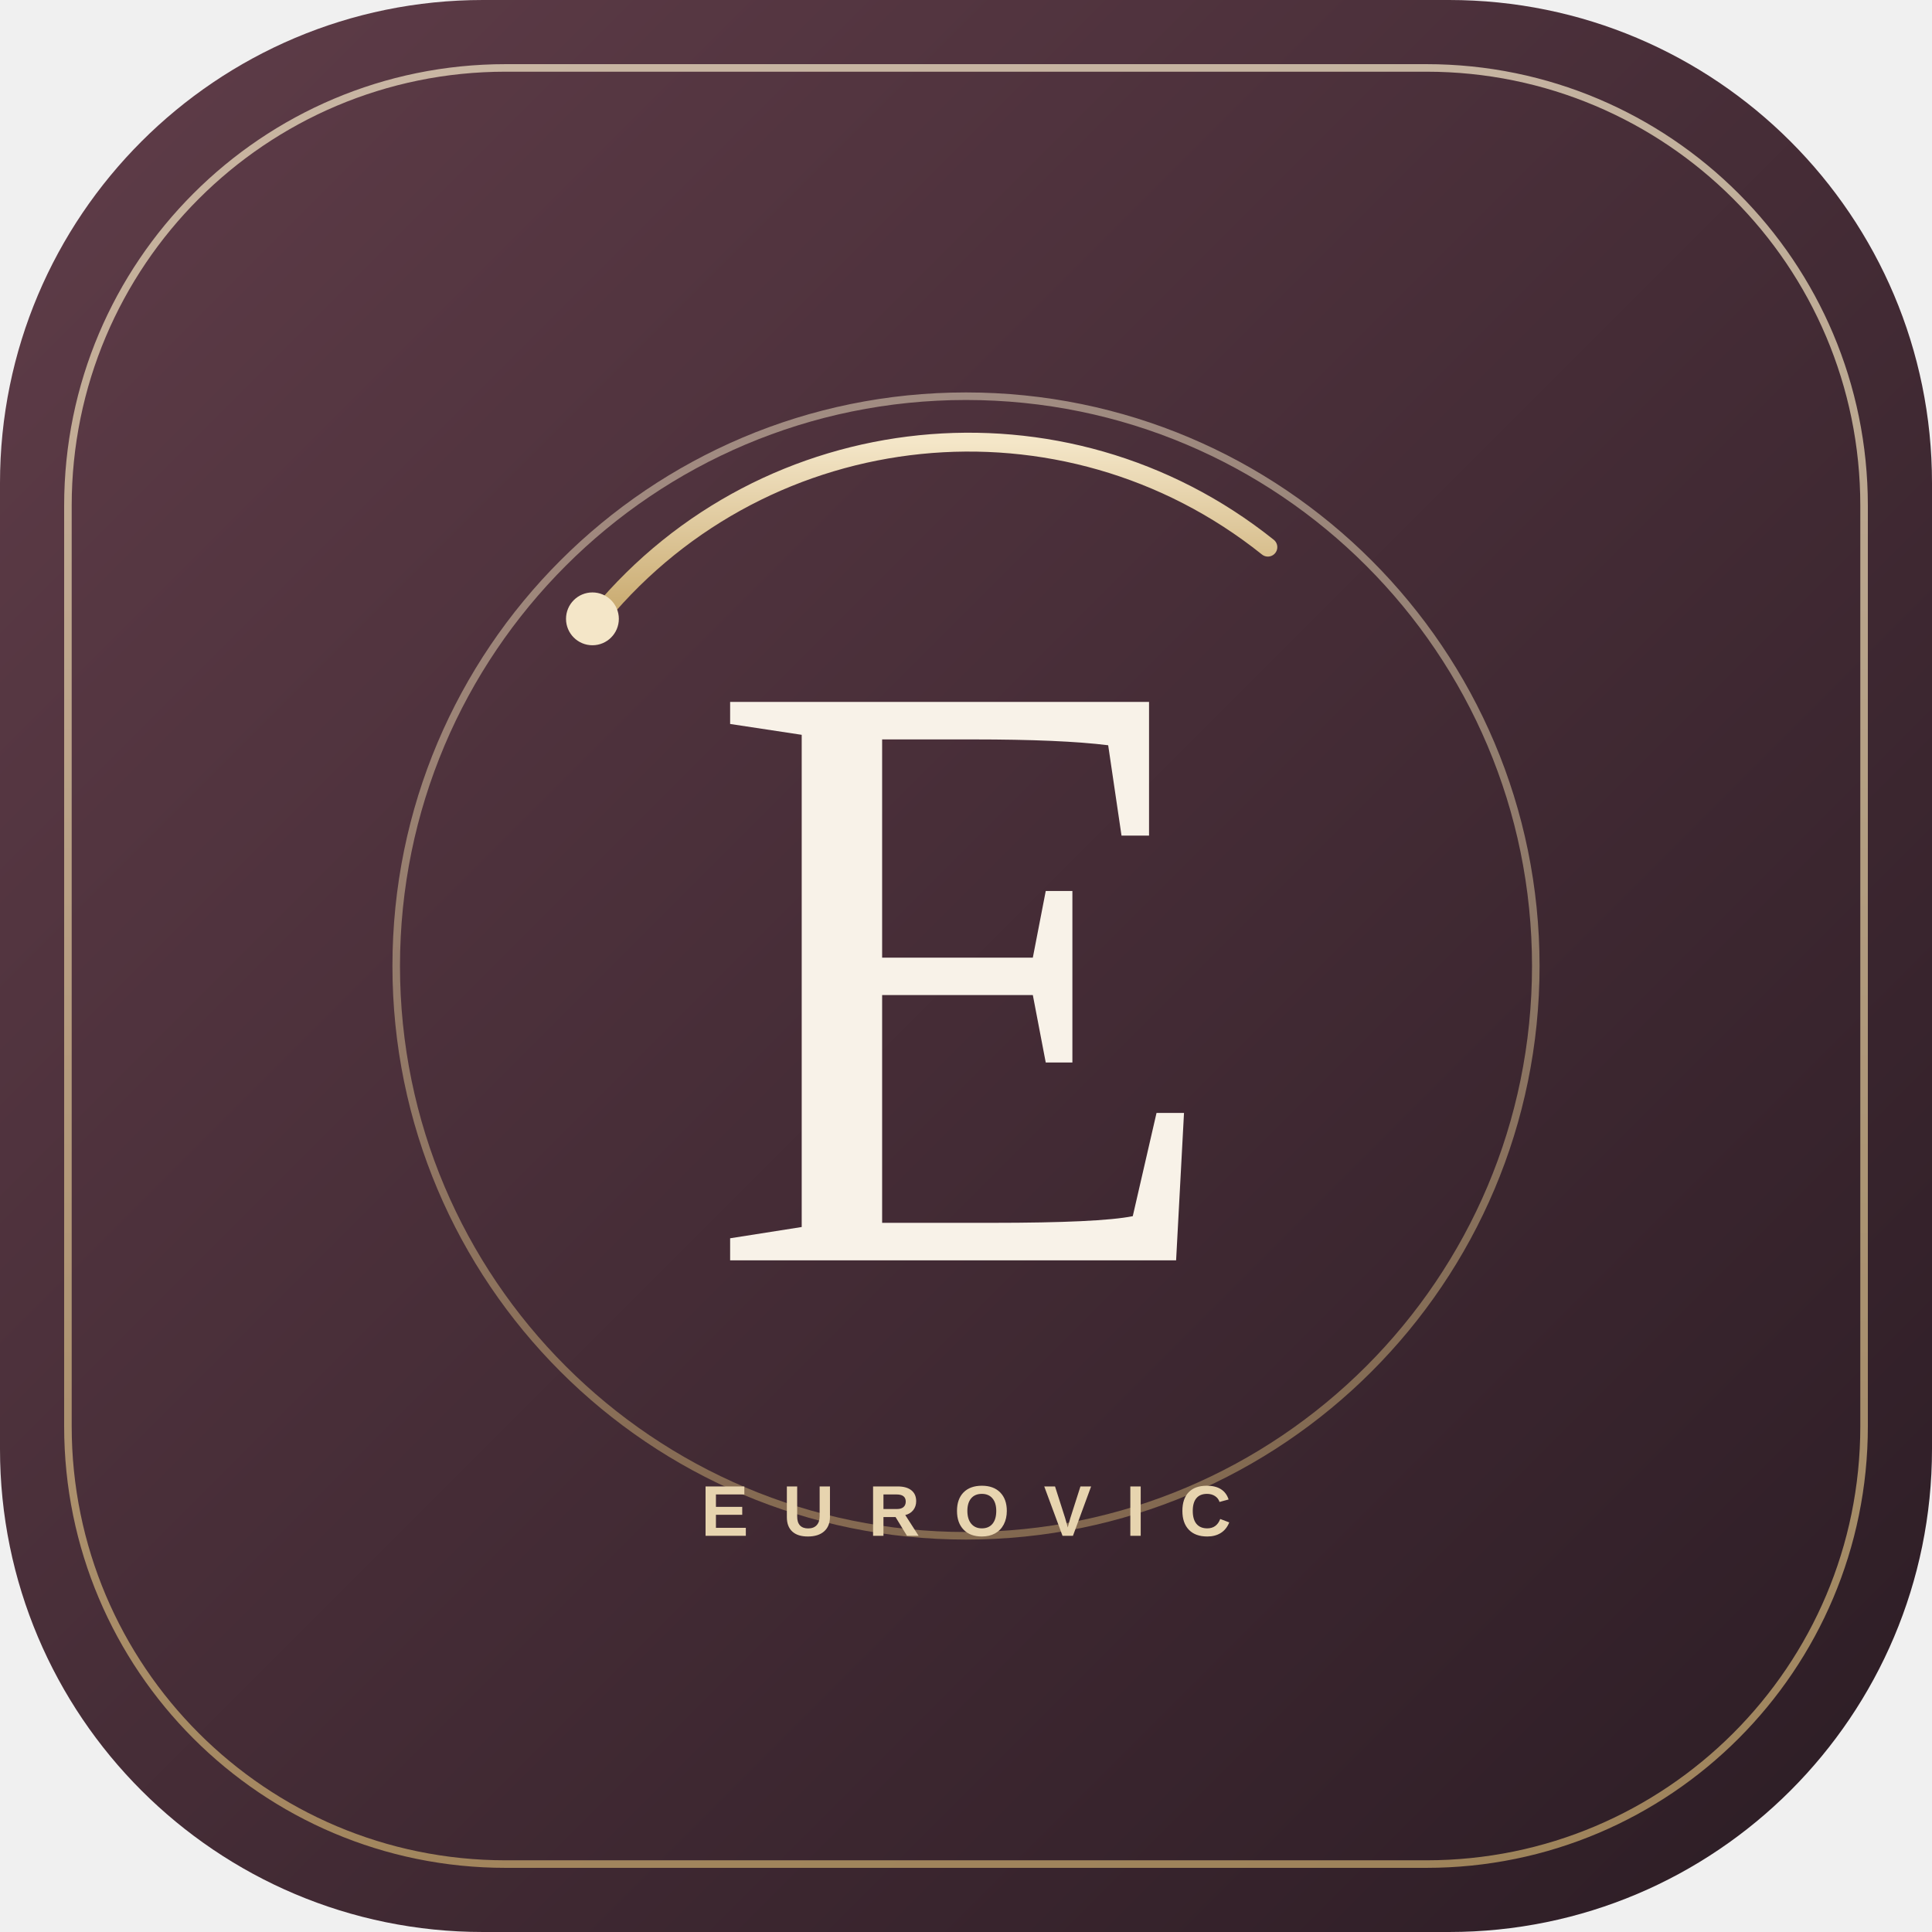
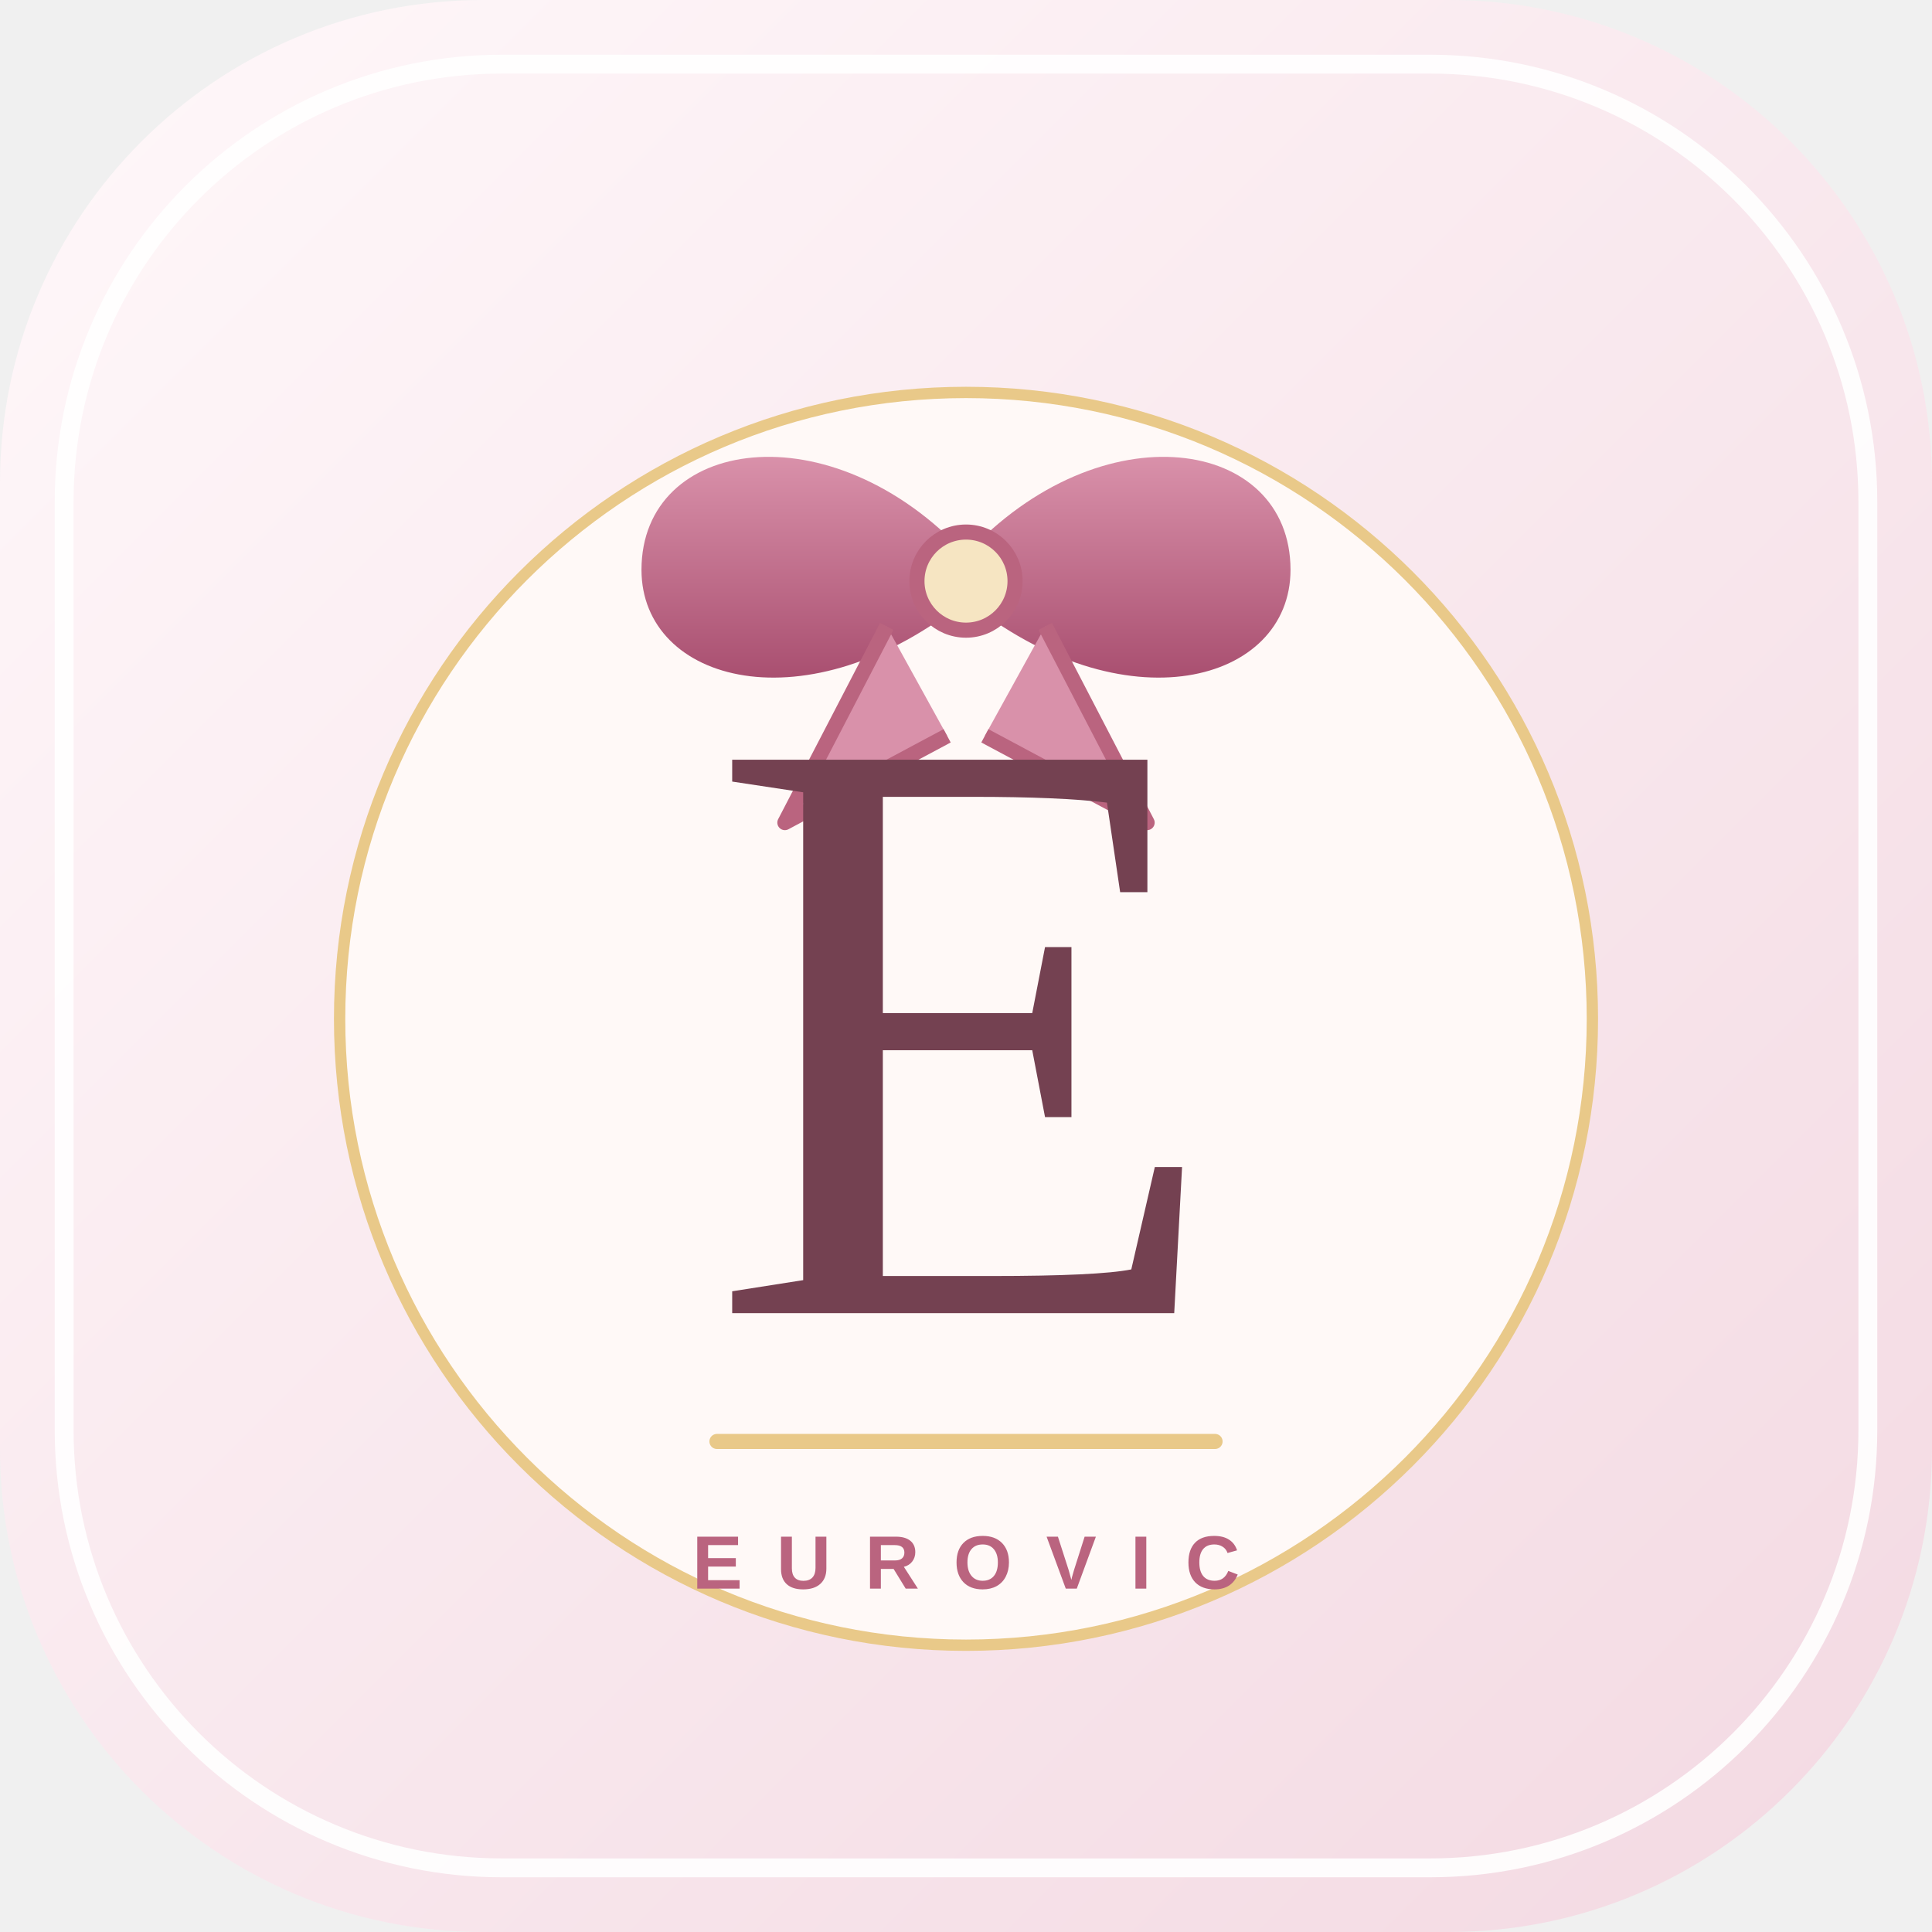
<svg xmlns="http://www.w3.org/2000/svg" viewBox="0 0 512 512" role="img" aria-label="Eurovic">
  <defs>
    <linearGradient id="bg" x1="0" y1="0" x2="1" y2="1">
-       <stop stop-color="#603D49" />
-       <stop offset="1" stop-color="#2B1C24" />
+       <stop stop-color="#FFF8FA" />
+       <stop offset="1" stop-color="#F3D9E2" />
    </linearGradient>
-     <linearGradient id="champagne" x1="0" y1="0" x2="0" y2="1">
-       <stop stop-color="#F4E6C8" />
-       <stop offset="1" stop-color="#C8A96E" />
+     <linearGradient id="rose" x1="0" y1="0" x2="0" y2="1">
+       <stop stop-color="#D991AA" />
+       <stop offset="1" stop-color="#A94F70" />
    </linearGradient>
  </defs>
  <rect width="512" height="512" rx="128" fill="url(#bg)" />
-   <rect x="18" y="18" width="476" height="476" rx="116" fill="none" stroke="url(#champagne)" stroke-width="2" opacity=".72" />
-   <circle cx="256" cy="256" r="151" fill="none" stroke="url(#champagne)" stroke-width="2" opacity=".5" />
-   <path d="M336 145a127 127 0 0 0-177 18" fill="none" stroke="url(#champagne)" stroke-width="5" stroke-linecap="round" />
-   <circle cx="157" cy="164" r="7" fill="#F4E6C8" />
-   <text x="256" y="334" text-anchor="middle" font-family="Georgia,'Times New Roman',serif" font-size="226" font-weight="400" fill="#F8F2E8">E</text>
-   <path d="M193 370h126" stroke="url(#champagne)" stroke-width="3" stroke-linecap="round" opacity=".9" />
-   <text x="256" y="407" text-anchor="middle" font-family="Arial,sans-serif" font-size="19" font-weight="600" letter-spacing="9" fill="#E7D4AF">EUROVIC</text>
+   <rect x="17" y="17" width="478" height="478" rx="116" fill="none" stroke="#FFFFFF" stroke-width="5" opacity=".9" />
+   <circle cx="256" cy="270" r="166" fill="#FFF9F7" stroke="#E9C989" stroke-width="3" />
+   <path d="M256 147c-36-39-86-31-86 4 0 30 44 42 86 8 42 34 86 22 86-8 0-35-50-43-86-4Z" fill="url(#rose)" />
+   <circle cx="256" cy="154" r="13" fill="#F6E5C2" stroke="#BA647F" stroke-width="4" />
+   <path d="m235 166-27 52 43-23m26-29 27 52-43-23" fill="#D991AA" stroke="#BA647F" stroke-width="4" stroke-linejoin="round" />
+   <text x="256" y="348" text-anchor="middle" font-family="Georgia,'Times New Roman',serif" font-size="224" font-weight="400" fill="#744151">E</text>
+   <path d="M190 382h132" stroke="#E9C989" stroke-width="4" stroke-linecap="round" />
+   <text x="256" y="421" text-anchor="middle" font-family="Arial,sans-serif" font-size="20" font-weight="700" letter-spacing="9" fill="#BA647F">EUROVIC</text>
</svg>
